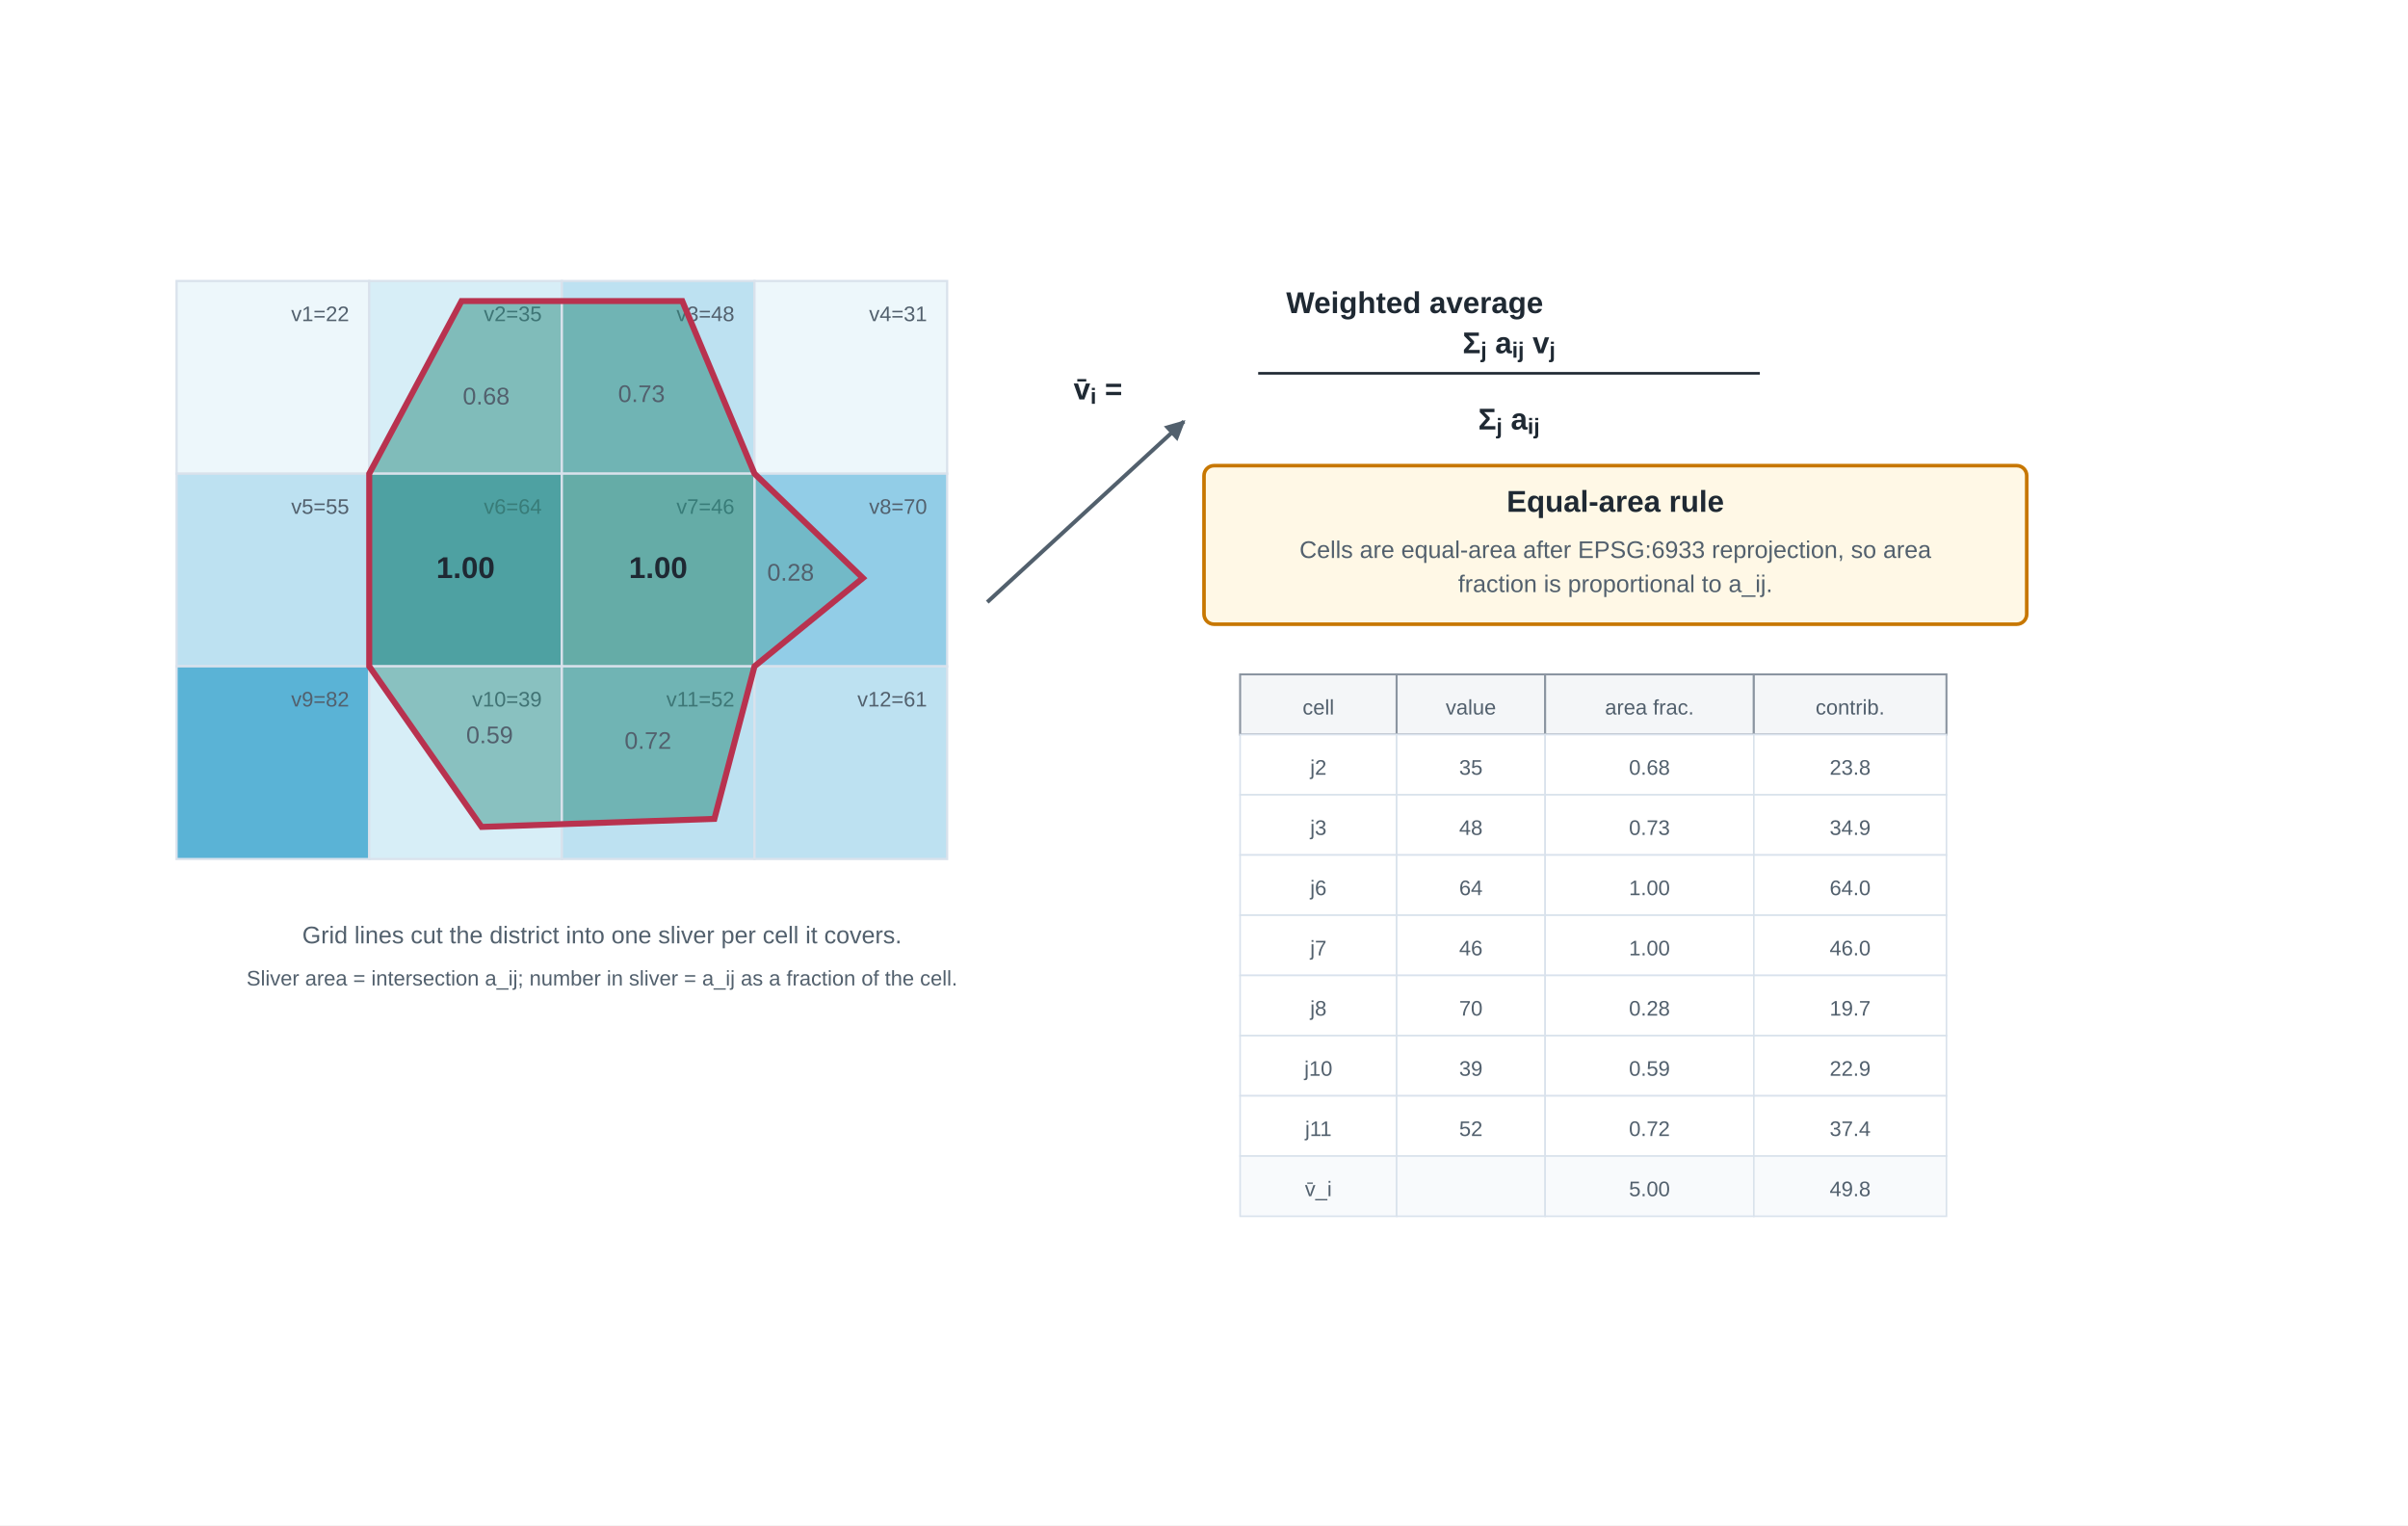
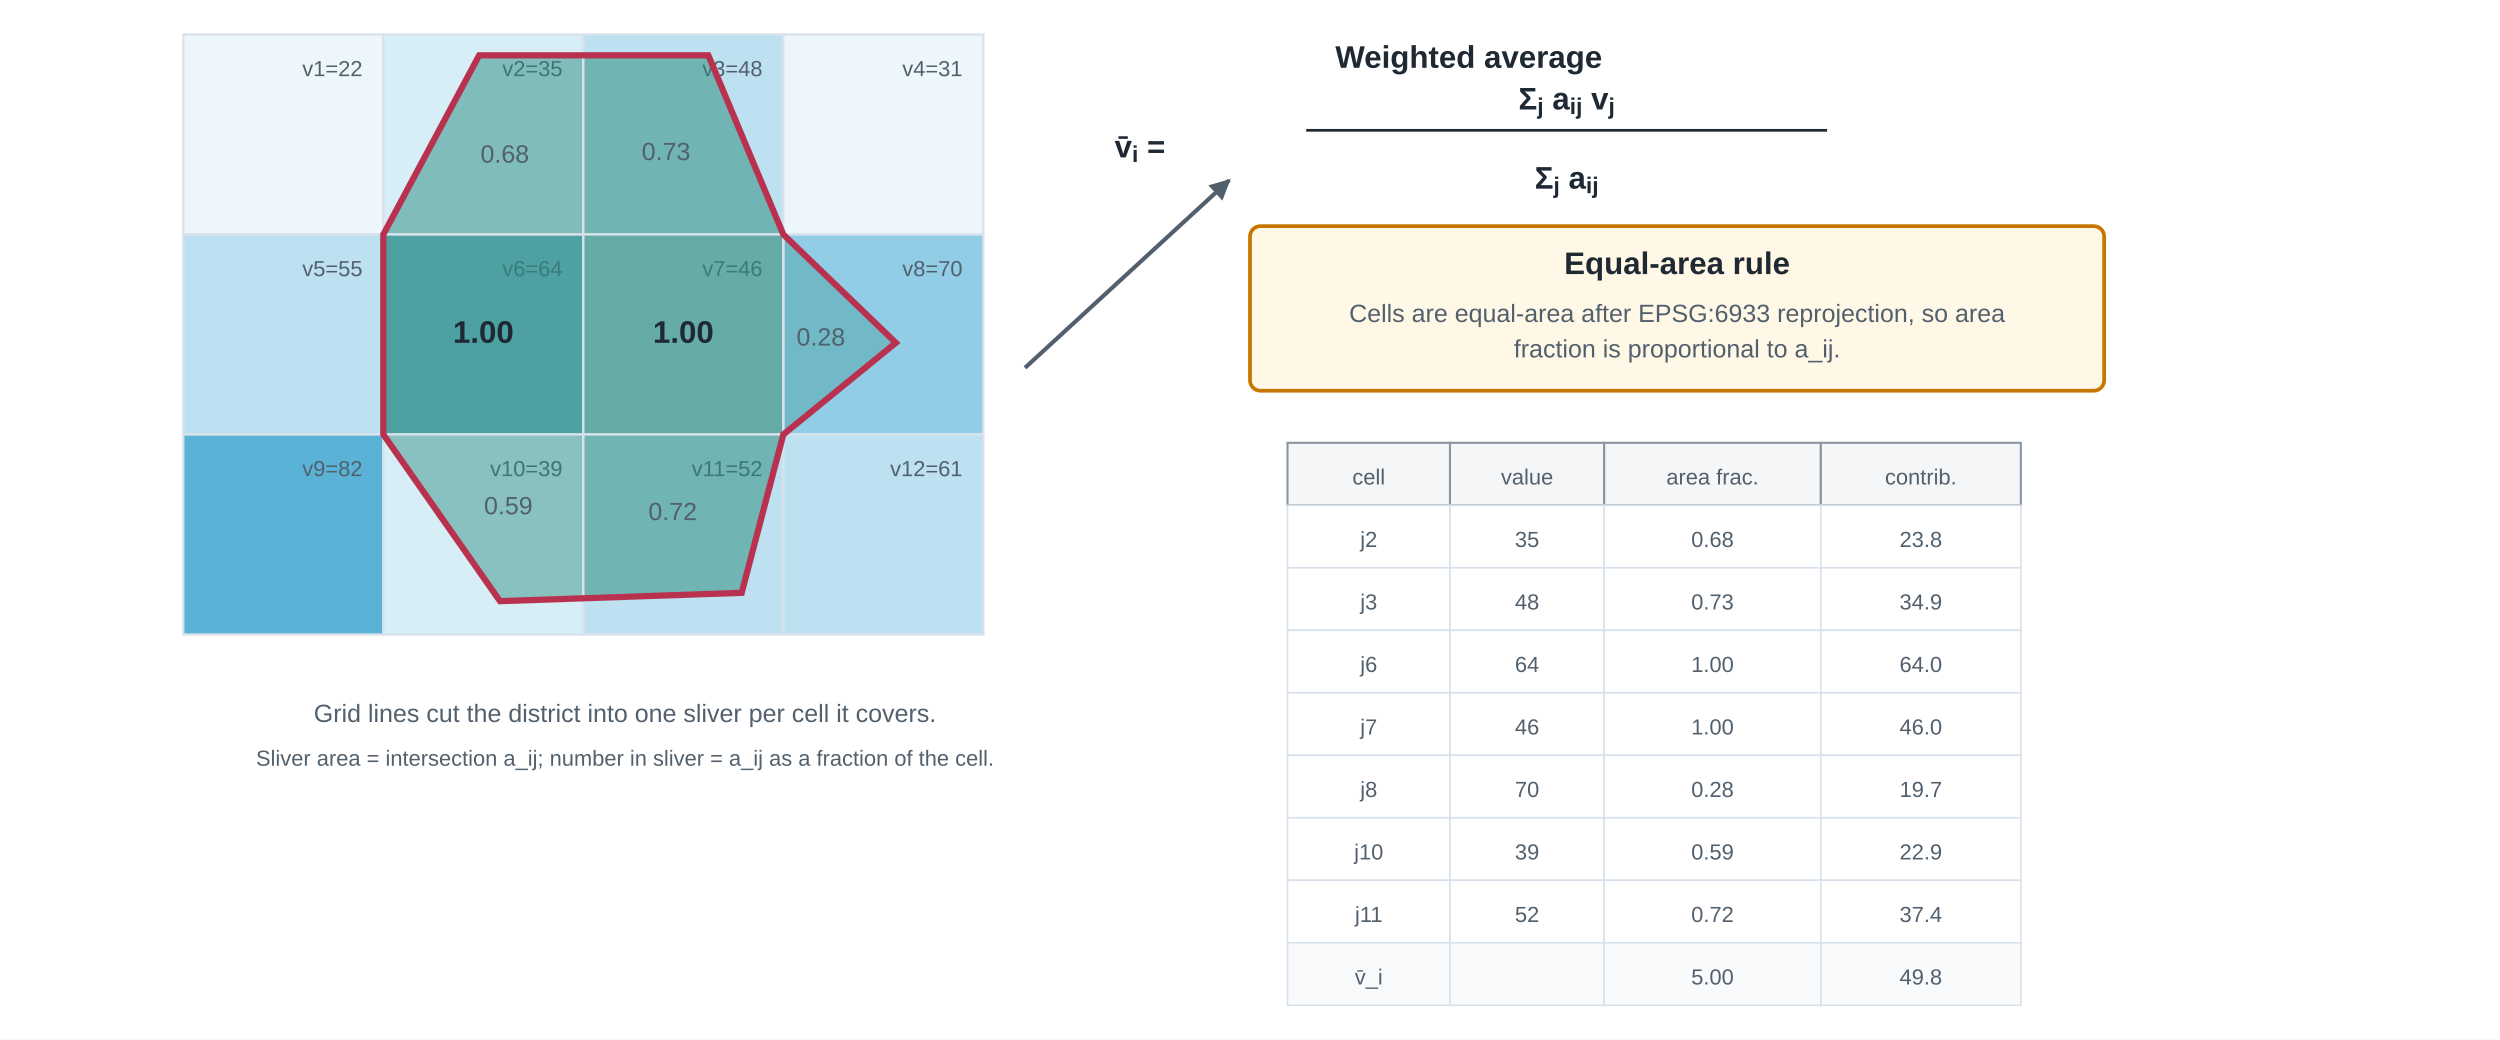
- <svg xmlns="http://www.w3.org/2000/svg" width="1200" height="760" viewBox="0 0 1200 760" role="img" aria-labelledby="title desc">
+ <svg xmlns="http://www.w3.org/2000/svg" width="1200" height="498.95" viewBox="0 123.45 1200 498.95" role="img" aria-labelledby="title desc">
  <style>
text { font-family: Arial, Helvetica, sans-serif; fill: #1f2933; }
.title { font-size: 26px; font-weight: 700; }
.subtitle { font-size: 15px; fill: #52606d; }
.label { font-size: 15px; font-weight: 700; }
.small { font-size: 12px; fill: #52606d; }
.tiny { font-size: 10.5px; fill: #52606d; }
.note { font-size: 12px; fill: #3e4c59; font-style: italic; }
.axis { stroke: #52606d; stroke-width: 1.2; }
.gridline { stroke: #d9e2ec; stroke-width: 1; }
.arrow { stroke: #52606d; stroke-width: 2.0; fill: none; marker-end: url(#arrow); }
</style>
  <defs>
    <marker id="arrow" viewBox="0 0 12 12" refX="10" refY="6" markerWidth="12" markerHeight="12" markerUnits="userSpaceOnUse" orient="auto-start-reverse">
      <path d="M 1 1 L 11 6 L 1 11 z" fill="#52606d" />
    </marker>
  </defs>
-   <rect width="1200" height="760" fill="white" />
+   <rect x="0" y="123.45" width="1200" height="498.95" fill="white" data-bg="canvas" />
  <rect x="88" y="140" width="96" height="96" rx="0" fill="#edf7fb" stroke="#d9e2ec" stroke-width="1.1" />
  <text x="174.0" y="160.0" class="tiny" text-anchor="end">v1=22</text>
  <rect x="184" y="140" width="96" height="96" rx="0" fill="#d7eef7" stroke="#d9e2ec" stroke-width="1.1" />
  <text x="270.0" y="160.0" class="tiny" text-anchor="end">v2=35</text>
  <rect x="280" y="140" width="96" height="96" rx="0" fill="#bde1f1" stroke="#d9e2ec" stroke-width="1.1" />
  <text x="366.0" y="160.0" class="tiny" text-anchor="end">v3=48</text>
  <rect x="376" y="140" width="96" height="96" rx="0" fill="#edf7fb" stroke="#d9e2ec" stroke-width="1.1" />
  <text x="462.0" y="160.0" class="tiny" text-anchor="end">v4=31</text>
  <rect x="88" y="236" width="96" height="96" rx="0" fill="#bde1f1" stroke="#d9e2ec" stroke-width="1.1" />
  <text x="174.0" y="256.0" class="tiny" text-anchor="end">v5=55</text>
  <rect x="184" y="236" width="96" height="96" rx="0" fill="#92cde7" stroke="#d9e2ec" stroke-width="1.1" />
  <text x="270.0" y="256.0" class="tiny" text-anchor="end">v6=64</text>
  <rect x="280" y="236" width="96" height="96" rx="0" fill="#d7eef7" stroke="#d9e2ec" stroke-width="1.1" />
  <text x="366.0" y="256.0" class="tiny" text-anchor="end">v7=46</text>
  <rect x="376" y="236" width="96" height="96" rx="0" fill="#92cde7" stroke="#d9e2ec" stroke-width="1.1" />
  <text x="462.0" y="256.0" class="tiny" text-anchor="end">v8=70</text>
  <rect x="88" y="332" width="96" height="96" rx="0" fill="#5ab3d6" stroke="#d9e2ec" stroke-width="1.1" />
  <text x="174.0" y="352.0" class="tiny" text-anchor="end">v9=82</text>
  <rect x="184" y="332" width="96" height="96" rx="0" fill="#d7eef7" stroke="#d9e2ec" stroke-width="1.1" />
  <text x="270.0" y="352.0" class="tiny" text-anchor="end">v10=39</text>
  <rect x="280" y="332" width="96" height="96" rx="0" fill="#bde1f1" stroke="#d9e2ec" stroke-width="1.1" />
  <text x="366.0" y="352.0" class="tiny" text-anchor="end">v11=52</text>
  <rect x="376" y="332" width="96" height="96" rx="0" fill="#bde1f1" stroke="#d9e2ec" stroke-width="1.1" />
  <text x="462.0" y="352.0" class="tiny" text-anchor="end">v12=61</text>
  <polygon points="230.0,150.0 280.0,150.0 280.0,236.0 184.0,236.0" fill="#2b8a7e" fill-opacity="0.50" stroke="#d9e2ec" stroke-width="1.1" />
  <polygon points="280.0,236.0 280.0,150.0 340.0,150.0 376.0,236.0" fill="#2b8a7e" fill-opacity="0.52" stroke="#d9e2ec" stroke-width="1.1" />
  <polygon points="184.0,236.0 280.0,236.0 280.0,332.0 184.0,332.0" fill="#2b8a7e" fill-opacity="0.66" stroke="#d9e2ec" stroke-width="1.1" />
  <polygon points="280.0,332.0 280.0,236.0 376.0,236.0 376.0,332.0" fill="#2b8a7e" fill-opacity="0.66" stroke="#d9e2ec" stroke-width="1.1" />
  <polygon points="376.0,236.0 430.0,288.0 376.0,332.0" fill="#2b8a7e" fill-opacity="0.30" stroke="#d9e2ec" stroke-width="1.1" />
  <polygon points="280.0,332.0 280.0,410.6 240.0,412.0 184.0,332.0" fill="#2b8a7e" fill-opacity="0.45" stroke="#d9e2ec" stroke-width="1.1" />
  <polygon points="280.0,332.0 376.0,332.0 356.0,408.0 280.0,410.6" fill="#2b8a7e" fill-opacity="0.52" stroke="#d9e2ec" stroke-width="1.1" />
  <polygon points="230.0,150.0 340.0,150.0 376.0,236.0 430.0,288.0 376.0,332.0 356.0,408.0 240.0,412.0 184.0,332.0 184.0,236.0" fill="none" stroke="#b8324f" stroke-width="3" />
  <text x="242.3" y="201.5" class="small" text-anchor="middle">0.68</text>
  <text x="319.7" y="200.3" class="small" text-anchor="middle">0.73</text>
  <text x="232.0" y="288.0" class="label" text-anchor="middle">1.00</text>
  <text x="328.0" y="288.0" class="label" text-anchor="middle">1.00</text>
  <text x="394.0" y="289.3" class="small" text-anchor="middle">0.28</text>
  <text x="244.0" y="370.3" class="small" text-anchor="middle">0.59</text>
  <text x="322.9" y="373.1" class="small" text-anchor="middle">0.72</text>
  <text x="300.0" y="470.0" class="small" text-anchor="middle">Grid lines cut the district into one sliver per cell it covers.</text>
  <text x="300.0" y="491.0" class="tiny" text-anchor="middle">Sliver area = intersection a_ij; number in sliver = a_ij as a fraction of the cell.</text>
  <text x="705.0" y="156.0" class="label" text-anchor="middle">Weighted average</text>
  <g>
    <text x="535.0" y="199.0" class="label" text-anchor="start">v̄<tspan baseline-shift="sub" font-size="11px">i</tspan> =</text>
    <line x1="627.0" y1="186.0" x2="877.0" y2="186.0" stroke="#1f2933" stroke-width="1.3" />
    <text x="752.0" y="176.0" class="label" text-anchor="middle">Σ<tspan baseline-shift="sub" font-size="11px">j</tspan> a<tspan baseline-shift="sub" font-size="11px">ij</tspan> v<tspan baseline-shift="sub" font-size="11px">j</tspan>
    </text>
    <text x="752.0" y="214.0" class="label" text-anchor="middle">Σ<tspan baseline-shift="sub" font-size="11px">j</tspan> a<tspan baseline-shift="sub" font-size="11px">ij</tspan>
    </text>
  </g>
  <path class="arrow" d="M 492.0 300.0 L 590.0 210.0" />
  <rect x="600" y="232" width="410" height="79" rx="5" fill="#fff8e6" stroke="#c77700" stroke-width="1.8" class="flow-box" />
  <text x="805.0" y="255.0" class="label" text-anchor="middle" data-box="600,232,410,79">Equal-area rule</text>
  <text x="805.0" y="278.0" class="small" text-anchor="middle" data-box="600,232,410,79">Cells are equal-area after EPSG:6933 reprojection, so area</text>
  <text x="805.0" y="295.0" class="small" text-anchor="middle" data-box="600,232,410,79">fraction is proportional to a_ij.</text>
  <rect x="618" y="336" width="78" height="30" rx="0" fill="#f4f6f8" stroke="#8b95a1" stroke-width="1.0" />
  <text x="657.0" y="356.0" class="tiny" text-anchor="middle">cell</text>
  <rect x="696" y="336" width="74" height="30" rx="0" fill="#f4f6f8" stroke="#8b95a1" stroke-width="1.0" />
  <text x="733.0" y="356.0" class="tiny" text-anchor="middle">value</text>
  <rect x="770" y="336" width="104" height="30" rx="0" fill="#f4f6f8" stroke="#8b95a1" stroke-width="1.0" />
  <text x="822.0" y="356.0" class="tiny" text-anchor="middle">area frac.</text>
  <rect x="874" y="336" width="96" height="30" rx="0" fill="#f4f6f8" stroke="#8b95a1" stroke-width="1.0" />
  <text x="922.0" y="356.0" class="tiny" text-anchor="middle">contrib.</text>
  <rect x="618" y="366" width="78" height="30" rx="0" fill="white" stroke="#d9e2ec" stroke-width="0.8" />
  <text x="657.0" y="386.0" class="tiny" text-anchor="middle">j2</text>
  <rect x="696" y="366" width="74" height="30" rx="0" fill="white" stroke="#d9e2ec" stroke-width="0.8" />
  <text x="733.0" y="386.0" class="tiny" text-anchor="middle">35</text>
  <rect x="770" y="366" width="104" height="30" rx="0" fill="white" stroke="#d9e2ec" stroke-width="0.8" />
  <text x="822.0" y="386.0" class="tiny" text-anchor="middle">0.68</text>
  <rect x="874" y="366" width="96" height="30" rx="0" fill="white" stroke="#d9e2ec" stroke-width="0.8" />
  <text x="922.0" y="386.0" class="tiny" text-anchor="middle">23.8</text>
  <rect x="618" y="396" width="78" height="30" rx="0" fill="white" stroke="#d9e2ec" stroke-width="0.8" />
  <text x="657.0" y="416.0" class="tiny" text-anchor="middle">j3</text>
  <rect x="696" y="396" width="74" height="30" rx="0" fill="white" stroke="#d9e2ec" stroke-width="0.8" />
  <text x="733.0" y="416.0" class="tiny" text-anchor="middle">48</text>
  <rect x="770" y="396" width="104" height="30" rx="0" fill="white" stroke="#d9e2ec" stroke-width="0.8" />
  <text x="822.0" y="416.0" class="tiny" text-anchor="middle">0.73</text>
  <rect x="874" y="396" width="96" height="30" rx="0" fill="white" stroke="#d9e2ec" stroke-width="0.8" />
  <text x="922.0" y="416.0" class="tiny" text-anchor="middle">34.9</text>
  <rect x="618" y="426" width="78" height="30" rx="0" fill="white" stroke="#d9e2ec" stroke-width="0.8" />
  <text x="657.0" y="446.0" class="tiny" text-anchor="middle">j6</text>
  <rect x="696" y="426" width="74" height="30" rx="0" fill="white" stroke="#d9e2ec" stroke-width="0.8" />
  <text x="733.0" y="446.0" class="tiny" text-anchor="middle">64</text>
  <rect x="770" y="426" width="104" height="30" rx="0" fill="white" stroke="#d9e2ec" stroke-width="0.8" />
  <text x="822.0" y="446.0" class="tiny" text-anchor="middle">1.00</text>
  <rect x="874" y="426" width="96" height="30" rx="0" fill="white" stroke="#d9e2ec" stroke-width="0.8" />
  <text x="922.0" y="446.0" class="tiny" text-anchor="middle">64.0</text>
  <rect x="618" y="456" width="78" height="30" rx="0" fill="white" stroke="#d9e2ec" stroke-width="0.8" />
  <text x="657.0" y="476.0" class="tiny" text-anchor="middle">j7</text>
  <rect x="696" y="456" width="74" height="30" rx="0" fill="white" stroke="#d9e2ec" stroke-width="0.8" />
  <text x="733.0" y="476.0" class="tiny" text-anchor="middle">46</text>
  <rect x="770" y="456" width="104" height="30" rx="0" fill="white" stroke="#d9e2ec" stroke-width="0.8" />
  <text x="822.0" y="476.0" class="tiny" text-anchor="middle">1.00</text>
  <rect x="874" y="456" width="96" height="30" rx="0" fill="white" stroke="#d9e2ec" stroke-width="0.8" />
  <text x="922.0" y="476.0" class="tiny" text-anchor="middle">46.0</text>
  <rect x="618" y="486" width="78" height="30" rx="0" fill="white" stroke="#d9e2ec" stroke-width="0.8" />
  <text x="657.0" y="506.0" class="tiny" text-anchor="middle">j8</text>
  <rect x="696" y="486" width="74" height="30" rx="0" fill="white" stroke="#d9e2ec" stroke-width="0.8" />
  <text x="733.0" y="506.0" class="tiny" text-anchor="middle">70</text>
  <rect x="770" y="486" width="104" height="30" rx="0" fill="white" stroke="#d9e2ec" stroke-width="0.8" />
  <text x="822.0" y="506.0" class="tiny" text-anchor="middle">0.28</text>
  <rect x="874" y="486" width="96" height="30" rx="0" fill="white" stroke="#d9e2ec" stroke-width="0.8" />
  <text x="922.0" y="506.0" class="tiny" text-anchor="middle">19.7</text>
  <rect x="618" y="516" width="78" height="30" rx="0" fill="white" stroke="#d9e2ec" stroke-width="0.8" />
  <text x="657.0" y="536.0" class="tiny" text-anchor="middle">j10</text>
  <rect x="696" y="516" width="74" height="30" rx="0" fill="white" stroke="#d9e2ec" stroke-width="0.8" />
  <text x="733.0" y="536.0" class="tiny" text-anchor="middle">39</text>
  <rect x="770" y="516" width="104" height="30" rx="0" fill="white" stroke="#d9e2ec" stroke-width="0.8" />
  <text x="822.0" y="536.0" class="tiny" text-anchor="middle">0.59</text>
  <rect x="874" y="516" width="96" height="30" rx="0" fill="white" stroke="#d9e2ec" stroke-width="0.8" />
  <text x="922.0" y="536.0" class="tiny" text-anchor="middle">22.9</text>
  <rect x="618" y="546" width="78" height="30" rx="0" fill="white" stroke="#d9e2ec" stroke-width="0.8" />
  <text x="657.0" y="566.0" class="tiny" text-anchor="middle">j11</text>
  <rect x="696" y="546" width="74" height="30" rx="0" fill="white" stroke="#d9e2ec" stroke-width="0.8" />
  <text x="733.0" y="566.0" class="tiny" text-anchor="middle">52</text>
  <rect x="770" y="546" width="104" height="30" rx="0" fill="white" stroke="#d9e2ec" stroke-width="0.8" />
  <text x="822.0" y="566.0" class="tiny" text-anchor="middle">0.72</text>
  <rect x="874" y="546" width="96" height="30" rx="0" fill="white" stroke="#d9e2ec" stroke-width="0.8" />
  <text x="922.0" y="566.0" class="tiny" text-anchor="middle">37.4</text>
  <rect x="618" y="576" width="78" height="30" rx="0" fill="#f8fafc" stroke="#d9e2ec" stroke-width="0.8" />
  <text x="657.0" y="596.0" class="tiny" text-anchor="middle">v̄_i</text>
  <rect x="696" y="576" width="74" height="30" rx="0" fill="#f8fafc" stroke="#d9e2ec" stroke-width="0.8" />
  <text x="733.0" y="596.0" class="tiny" text-anchor="middle" />
  <rect x="770" y="576" width="104" height="30" rx="0" fill="#f8fafc" stroke="#d9e2ec" stroke-width="0.8" />
  <text x="822.0" y="596.0" class="tiny" text-anchor="middle">5.00</text>
  <rect x="874" y="576" width="96" height="30" rx="0" fill="#f8fafc" stroke="#d9e2ec" stroke-width="0.8" />
  <text x="922.0" y="596.0" class="tiny" text-anchor="middle">49.8</text>
</svg>
